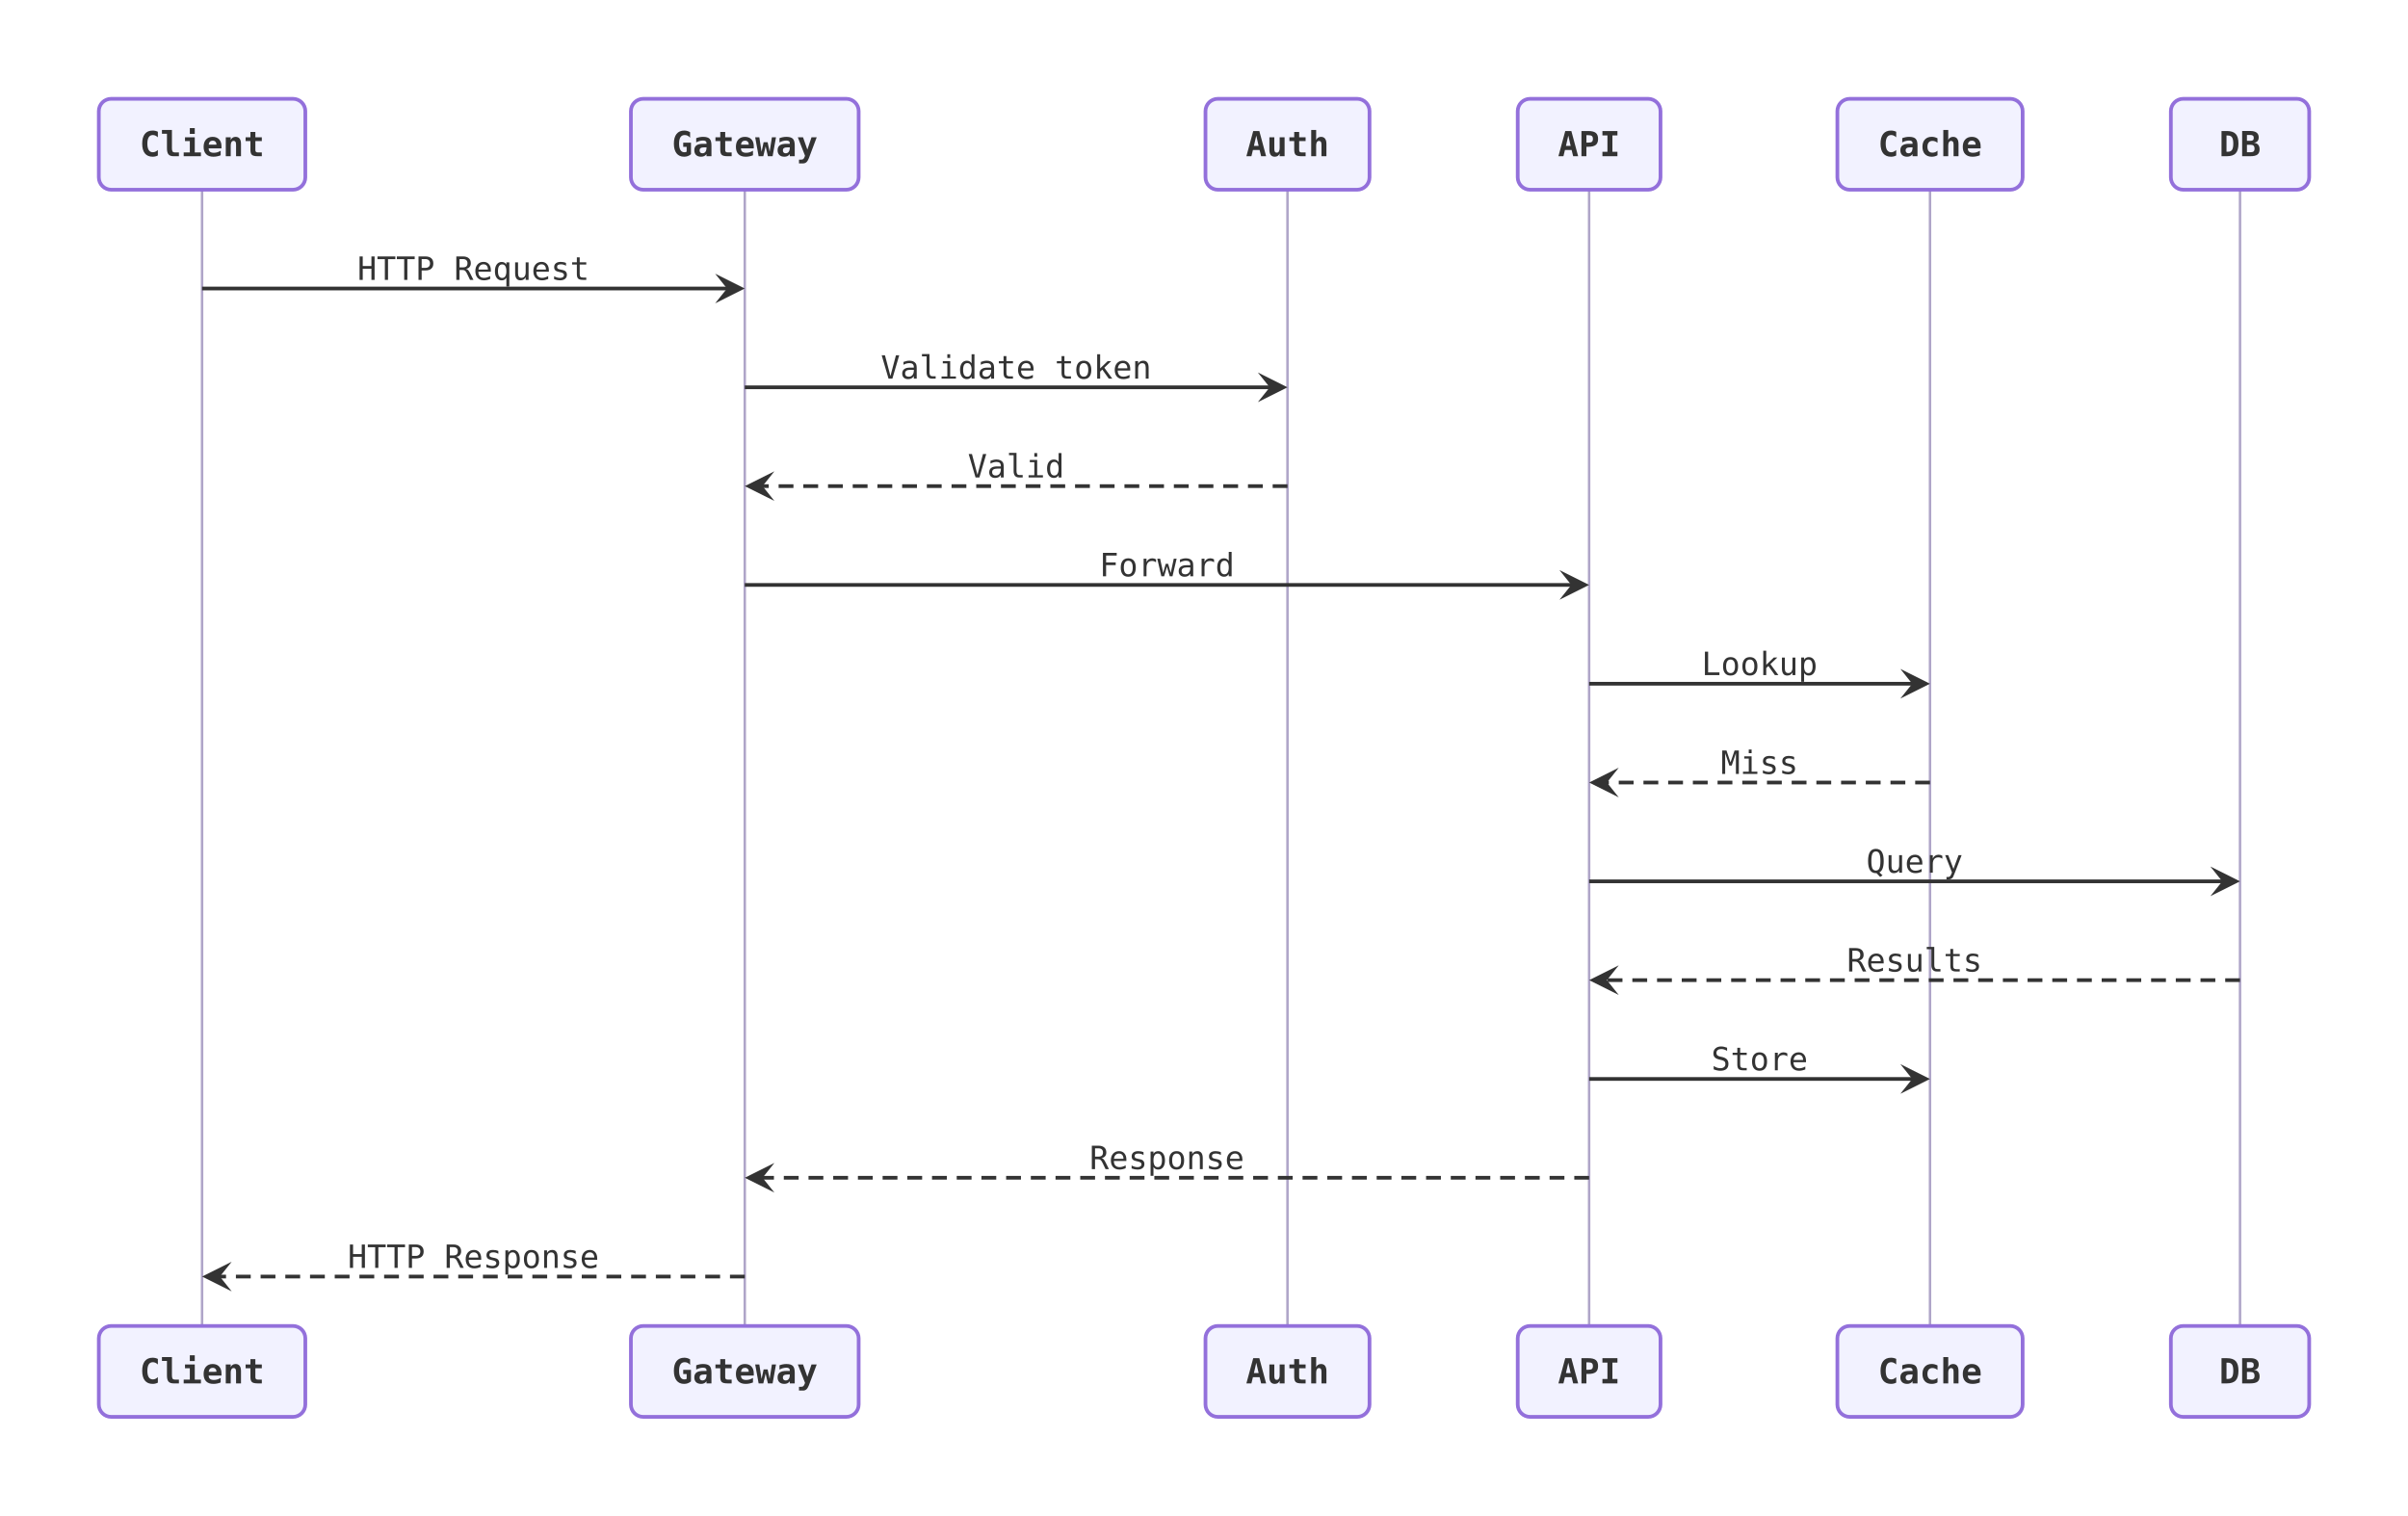
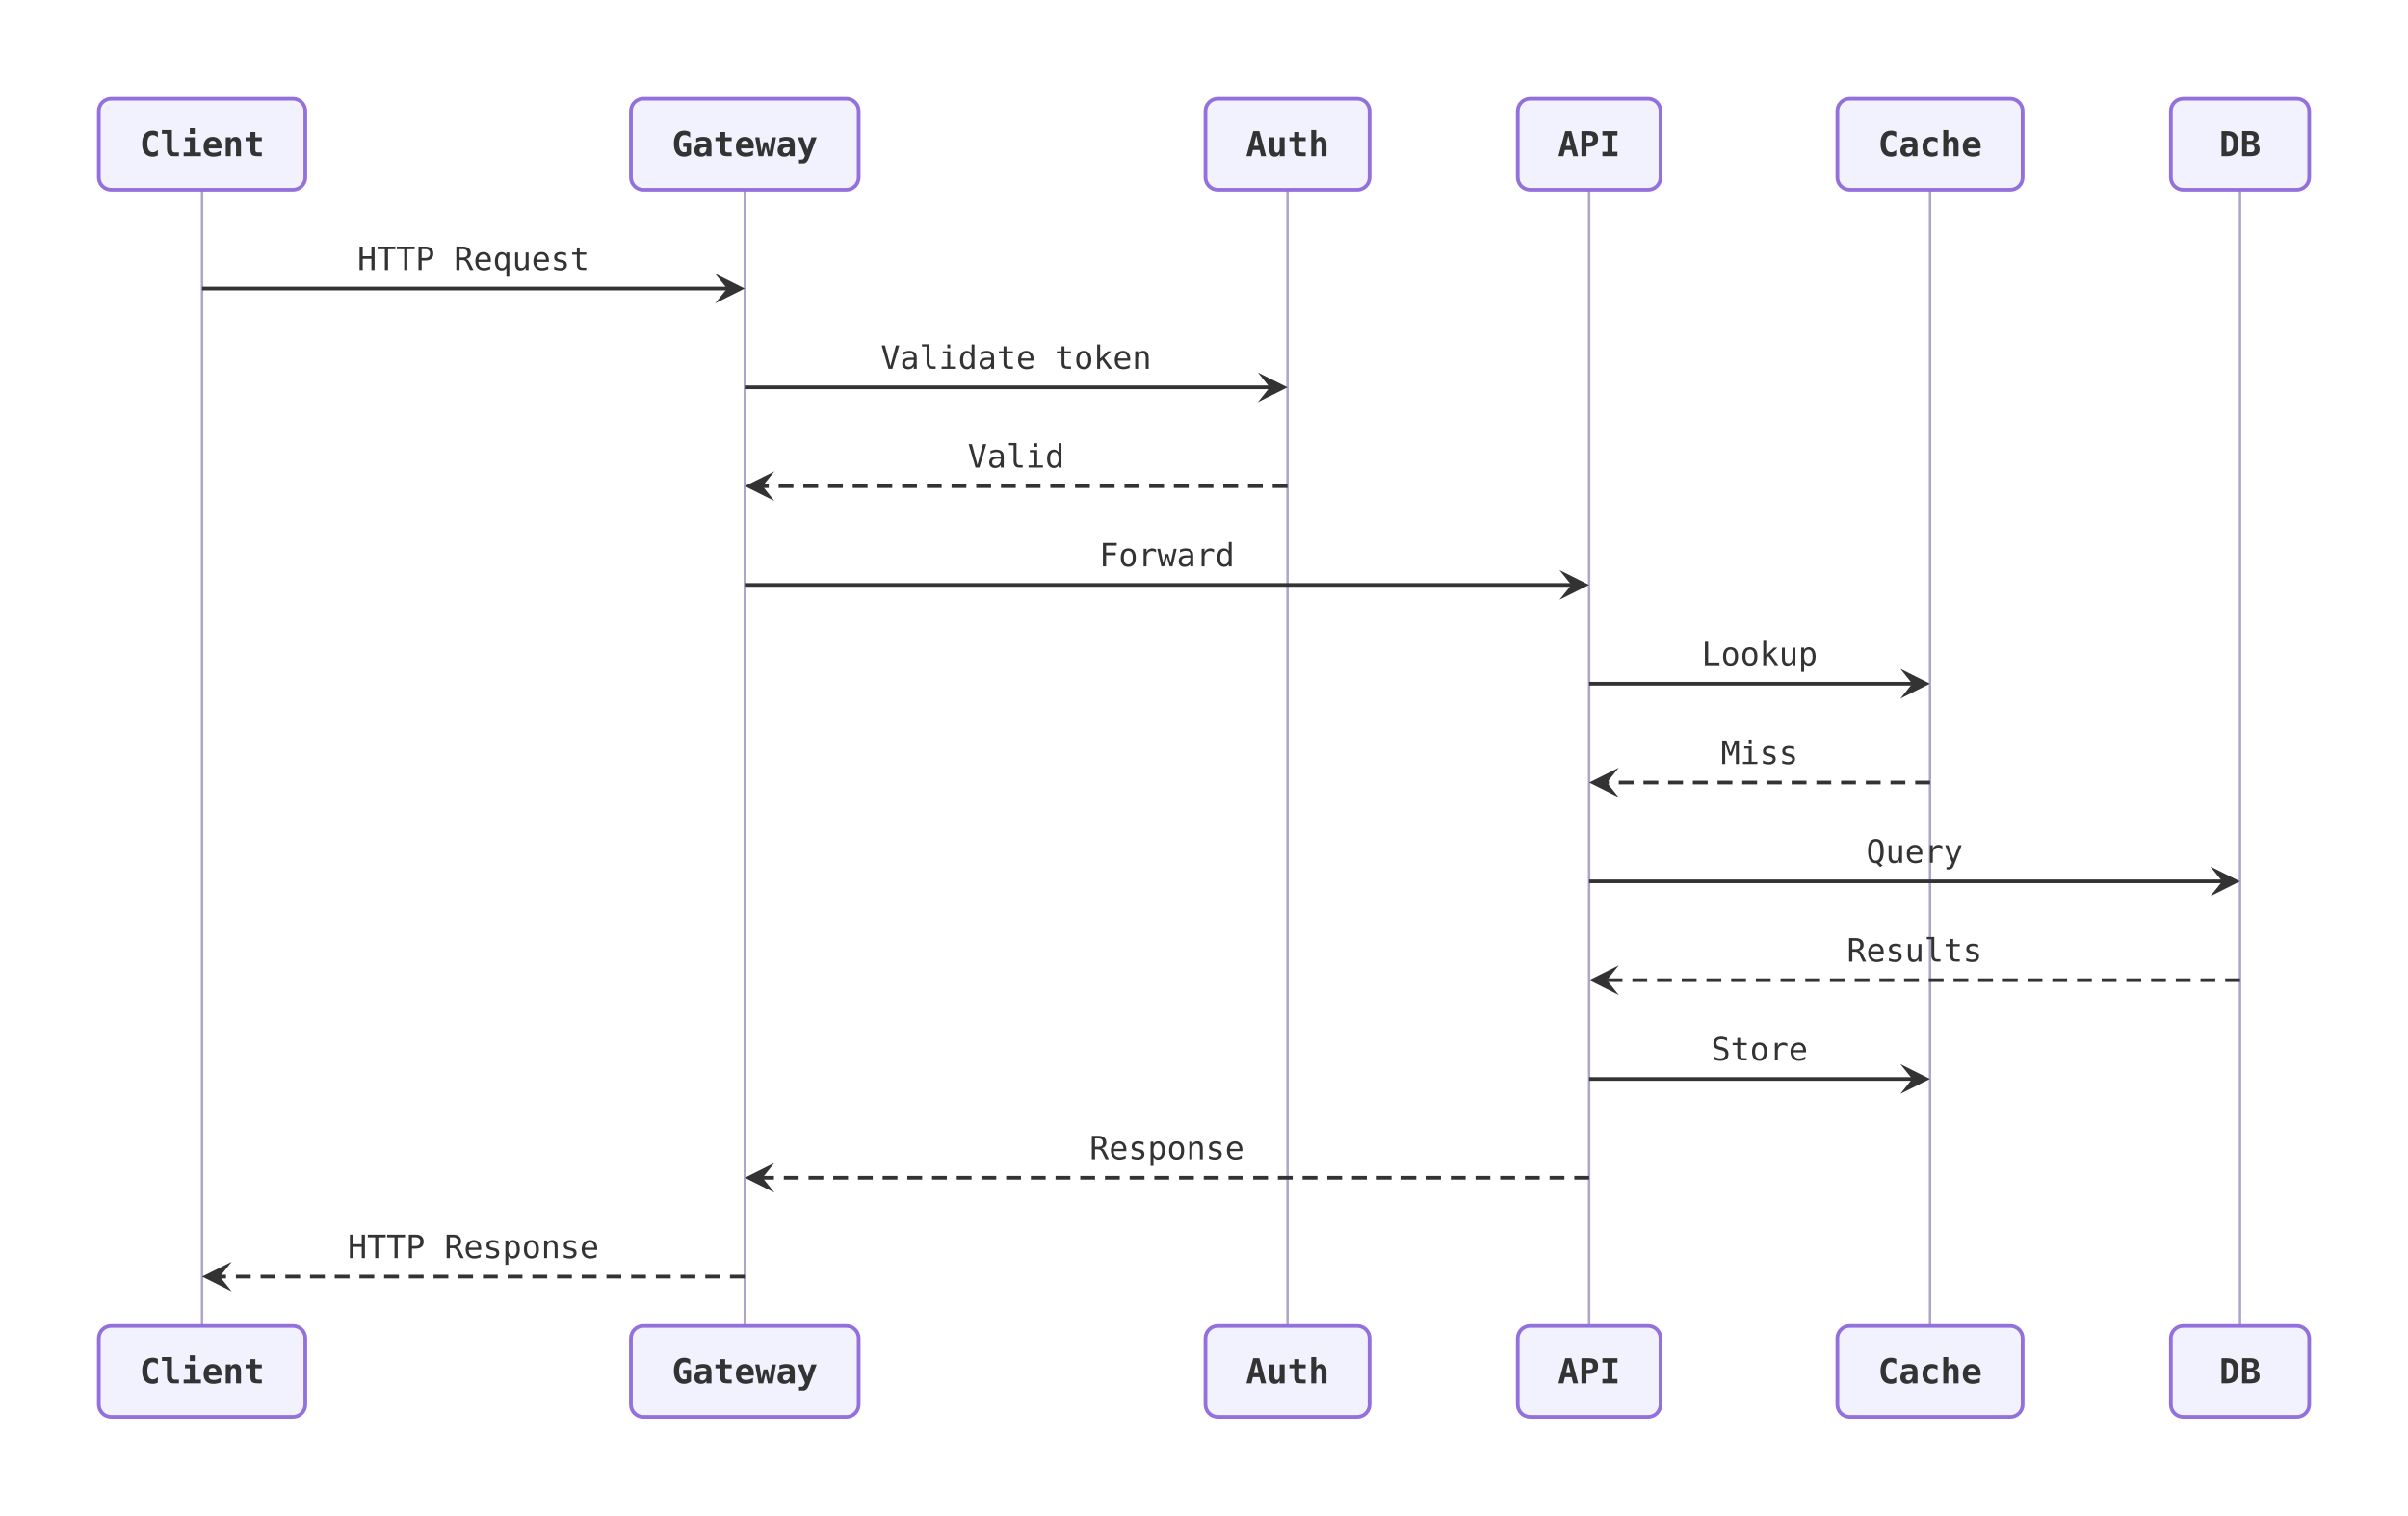
<svg xmlns="http://www.w3.org/2000/svg" viewBox="0 0 974.8 613.6" width="974.8" height="613.6">
  <defs>
    <marker id="arrow-point-333333" viewBox="0 0 10 10" refX="8" refY="5" markerWidth="8" markerHeight="8" orient="auto-start-reverse">
      <path d="M10 5 L0 10 L4 5 L0 0 Z" fill="#333333" />
    </marker>
  </defs>
  <g transform="translate(20, 20)">
    <path d="M61.8 56.8 L61.8 516.8" fill="none" stroke="#afa5c8" stroke-width="1" />
    <path d="M281.5 56.8 L281.5 516.8" fill="none" stroke="#afa5c8" stroke-width="1" />
    <path d="M501.2 56.8 L501.2 516.8" fill="none" stroke="#afa5c8" stroke-width="1" />
    <path d="M623.3 56.8 L623.3 516.8" fill="none" stroke="#afa5c8" stroke-width="1" />
    <path d="M761.3 56.8 L761.3 516.8" fill="none" stroke="#afa5c8" stroke-width="1" />
    <path d="M886.8 56.8 L886.8 516.8" fill="none" stroke="#afa5c8" stroke-width="1" />
    <path d="M61.8 96.8 L279.1 96.8" fill="none" stroke="#333333" stroke-width="1.5" marker-end="url(#arrow-point-333333)" />
-     <text x="171.65" y="88.8" text-anchor="middle" dominant-baseline="central" font-size="13px" font-family="'Intel One Mono', 'SF Mono', 'Cascadia Code', 'JetBrains Mono', 'Fira Code', 'Consolas', 'Menlo', monospace" fill="#333333">HTTP Request</text>
+     <text x="171.65" y="84.8" text-anchor="middle" dominant-baseline="central" font-size="13px" font-family="'Intel One Mono', 'SF Mono', 'Cascadia Code', 'JetBrains Mono', 'Fira Code', 'Consolas', 'Menlo', monospace" fill="#333333">HTTP Request</text>
    <path d="M281.5 136.8 L498.8 136.8" fill="none" stroke="#333333" stroke-width="1.5" marker-end="url(#arrow-point-333333)" />
-     <text x="391.35" y="128.8" text-anchor="middle" dominant-baseline="central" font-size="13px" font-family="'Intel One Mono', 'SF Mono', 'Cascadia Code', 'JetBrains Mono', 'Fira Code', 'Consolas', 'Menlo', monospace" fill="#333333">Validate token</text>
+     <text x="391.35" y="124.8" text-anchor="middle" dominant-baseline="central" font-size="13px" font-family="'Intel One Mono', 'SF Mono', 'Cascadia Code', 'JetBrains Mono', 'Fira Code', 'Consolas', 'Menlo', monospace" fill="#333333">Validate token</text>
    <path d="M501.2 176.8 L283.9 176.8" fill="none" stroke="#333333" stroke-width="1.5" stroke-dasharray="6 4" marker-end="url(#arrow-point-333333)" />
-     <text x="391.35" y="168.8" text-anchor="middle" dominant-baseline="central" font-size="13px" font-family="'Intel One Mono', 'SF Mono', 'Cascadia Code', 'JetBrains Mono', 'Fira Code', 'Consolas', 'Menlo', monospace" fill="#333333">Valid</text>
+     <text x="391.35" y="164.8" text-anchor="middle" dominant-baseline="central" font-size="13px" font-family="'Intel One Mono', 'SF Mono', 'Cascadia Code', 'JetBrains Mono', 'Fira Code', 'Consolas', 'Menlo', monospace" fill="#333333">Valid</text>
    <path d="M281.5 216.8 L620.9 216.8" fill="none" stroke="#333333" stroke-width="1.5" marker-end="url(#arrow-point-333333)" />
-     <text x="452.4" y="208.8" text-anchor="middle" dominant-baseline="central" font-size="13px" font-family="'Intel One Mono', 'SF Mono', 'Cascadia Code', 'JetBrains Mono', 'Fira Code', 'Consolas', 'Menlo', monospace" fill="#333333">Forward</text>
+     <text x="452.4" y="204.8" text-anchor="middle" dominant-baseline="central" font-size="13px" font-family="'Intel One Mono', 'SF Mono', 'Cascadia Code', 'JetBrains Mono', 'Fira Code', 'Consolas', 'Menlo', monospace" fill="#333333">Forward</text>
    <path d="M623.3 256.8 L758.9 256.8" fill="none" stroke="#333333" stroke-width="1.5" marker-end="url(#arrow-point-333333)" />
-     <text x="692.3" y="248.8" text-anchor="middle" dominant-baseline="central" font-size="13px" font-family="'Intel One Mono', 'SF Mono', 'Cascadia Code', 'JetBrains Mono', 'Fira Code', 'Consolas', 'Menlo', monospace" fill="#333333">Lookup</text>
+     <text x="692.3" y="244.8" text-anchor="middle" dominant-baseline="central" font-size="13px" font-family="'Intel One Mono', 'SF Mono', 'Cascadia Code', 'JetBrains Mono', 'Fira Code', 'Consolas', 'Menlo', monospace" fill="#333333">Lookup</text>
    <path d="M761.3 296.8 L625.7 296.8" fill="none" stroke="#333333" stroke-width="1.5" stroke-dasharray="6 4" marker-end="url(#arrow-point-333333)" />
-     <text x="692.3" y="288.8" text-anchor="middle" dominant-baseline="central" font-size="13px" font-family="'Intel One Mono', 'SF Mono', 'Cascadia Code', 'JetBrains Mono', 'Fira Code', 'Consolas', 'Menlo', monospace" fill="#333333">Miss</text>
+     <text x="692.3" y="284.8" text-anchor="middle" dominant-baseline="central" font-size="13px" font-family="'Intel One Mono', 'SF Mono', 'Cascadia Code', 'JetBrains Mono', 'Fira Code', 'Consolas', 'Menlo', monospace" fill="#333333">Miss</text>
    <path d="M623.3 336.8 L884.4 336.8" fill="none" stroke="#333333" stroke-width="1.5" marker-end="url(#arrow-point-333333)" />
-     <text x="755.05" y="328.8" text-anchor="middle" dominant-baseline="central" font-size="13px" font-family="'Intel One Mono', 'SF Mono', 'Cascadia Code', 'JetBrains Mono', 'Fira Code', 'Consolas', 'Menlo', monospace" fill="#333333">Query</text>
+     <text x="755.05" y="324.8" text-anchor="middle" dominant-baseline="central" font-size="13px" font-family="'Intel One Mono', 'SF Mono', 'Cascadia Code', 'JetBrains Mono', 'Fira Code', 'Consolas', 'Menlo', monospace" fill="#333333">Query</text>
    <path d="M886.8 376.8 L625.7 376.8" fill="none" stroke="#333333" stroke-width="1.5" stroke-dasharray="6 4" marker-end="url(#arrow-point-333333)" />
-     <text x="755.05" y="368.8" text-anchor="middle" dominant-baseline="central" font-size="13px" font-family="'Intel One Mono', 'SF Mono', 'Cascadia Code', 'JetBrains Mono', 'Fira Code', 'Consolas', 'Menlo', monospace" fill="#333333">Results</text>
+     <text x="755.05" y="364.8" text-anchor="middle" dominant-baseline="central" font-size="13px" font-family="'Intel One Mono', 'SF Mono', 'Cascadia Code', 'JetBrains Mono', 'Fira Code', 'Consolas', 'Menlo', monospace" fill="#333333">Results</text>
    <path d="M623.3 416.8 L758.9 416.8" fill="none" stroke="#333333" stroke-width="1.5" marker-end="url(#arrow-point-333333)" />
-     <text x="692.3" y="408.8" text-anchor="middle" dominant-baseline="central" font-size="13px" font-family="'Intel One Mono', 'SF Mono', 'Cascadia Code', 'JetBrains Mono', 'Fira Code', 'Consolas', 'Menlo', monospace" fill="#333333">Store</text>
+     <text x="692.3" y="404.8" text-anchor="middle" dominant-baseline="central" font-size="13px" font-family="'Intel One Mono', 'SF Mono', 'Cascadia Code', 'JetBrains Mono', 'Fira Code', 'Consolas', 'Menlo', monospace" fill="#333333">Store</text>
    <path d="M623.3 456.8 L283.9 456.8" fill="none" stroke="#333333" stroke-width="1.5" stroke-dasharray="6 4" marker-end="url(#arrow-point-333333)" />
-     <text x="452.4" y="448.8" text-anchor="middle" dominant-baseline="central" font-size="13px" font-family="'Intel One Mono', 'SF Mono', 'Cascadia Code', 'JetBrains Mono', 'Fira Code', 'Consolas', 'Menlo', monospace" fill="#333333">Response</text>
+     <text x="452.4" y="444.8" text-anchor="middle" dominant-baseline="central" font-size="13px" font-family="'Intel One Mono', 'SF Mono', 'Cascadia Code', 'JetBrains Mono', 'Fira Code', 'Consolas', 'Menlo', monospace" fill="#333333">Response</text>
    <path d="M281.5 496.8 L64.2 496.8" fill="none" stroke="#333333" stroke-width="1.5" stroke-dasharray="6 4" marker-end="url(#arrow-point-333333)" />
-     <text x="171.65" y="488.8" text-anchor="middle" dominant-baseline="central" font-size="13px" font-family="'Intel One Mono', 'SF Mono', 'Cascadia Code', 'JetBrains Mono', 'Fira Code', 'Consolas', 'Menlo', monospace" fill="#333333">HTTP Response</text>
+     <text x="171.65" y="484.8" text-anchor="middle" dominant-baseline="central" font-size="13px" font-family="'Intel One Mono', 'SF Mono', 'Cascadia Code', 'JetBrains Mono', 'Fira Code', 'Consolas', 'Menlo', monospace" fill="#333333">HTTP Response</text>
    <rect x="20" y="20" width="83.6" height="36.8" rx="5" ry="5" fill="#ececffb2" stroke="#9370db" stroke-width="1.5" />
    <text x="61.8" y="38.4" text-anchor="middle" dominant-baseline="central" font-size="14px" font-family="'Intel One Mono', 'SF Mono', 'Cascadia Code', 'JetBrains Mono', 'Fira Code', 'Consolas', 'Menlo', monospace" fill="#333333" font-weight="bold">Client</text>
    <rect x="235.4" y="20" width="92.2" height="36.8" rx="5" ry="5" fill="#ececffb2" stroke="#9370db" stroke-width="1.5" />
    <text x="281.5" y="38.4" text-anchor="middle" dominant-baseline="central" font-size="14px" font-family="'Intel One Mono', 'SF Mono', 'Cascadia Code', 'JetBrains Mono', 'Fira Code', 'Consolas', 'Menlo', monospace" fill="#333333" font-weight="bold">Gateway</text>
    <rect x="468" y="20" width="66.4" height="36.8" rx="5" ry="5" fill="#ececffb2" stroke="#9370db" stroke-width="1.5" />
    <text x="501.2" y="38.4" text-anchor="middle" dominant-baseline="central" font-size="14px" font-family="'Intel One Mono', 'SF Mono', 'Cascadia Code', 'JetBrains Mono', 'Fira Code', 'Consolas', 'Menlo', monospace" fill="#333333" font-weight="bold">Auth</text>
    <rect x="594.4" y="20" width="57.8" height="36.8" rx="5" ry="5" fill="#ececffb2" stroke="#9370db" stroke-width="1.5" />
    <text x="623.3" y="38.4" text-anchor="middle" dominant-baseline="central" font-size="14px" font-family="'Intel One Mono', 'SF Mono', 'Cascadia Code', 'JetBrains Mono', 'Fira Code', 'Consolas', 'Menlo', monospace" fill="#333333" font-weight="bold">API</text>
    <rect x="723.8" y="20" width="75" height="36.8" rx="5" ry="5" fill="#ececffb2" stroke="#9370db" stroke-width="1.5" />
    <text x="761.3" y="38.4" text-anchor="middle" dominant-baseline="central" font-size="14px" font-family="'Intel One Mono', 'SF Mono', 'Cascadia Code', 'JetBrains Mono', 'Fira Code', 'Consolas', 'Menlo', monospace" fill="#333333" font-weight="bold">Cache</text>
    <rect x="858.8" y="20" width="56" height="36.8" rx="5" ry="5" fill="#ececffb2" stroke="#9370db" stroke-width="1.5" />
    <text x="886.8" y="38.4" text-anchor="middle" dominant-baseline="central" font-size="14px" font-family="'Intel One Mono', 'SF Mono', 'Cascadia Code', 'JetBrains Mono', 'Fira Code', 'Consolas', 'Menlo', monospace" fill="#333333" font-weight="bold">DB</text>
    <rect x="20" y="516.8" width="83.6" height="36.8" rx="5" ry="5" fill="#ececffb2" stroke="#9370db" stroke-width="1.5" />
    <text x="61.8" y="535.2" text-anchor="middle" dominant-baseline="central" font-size="14px" font-family="'Intel One Mono', 'SF Mono', 'Cascadia Code', 'JetBrains Mono', 'Fira Code', 'Consolas', 'Menlo', monospace" fill="#333333" font-weight="bold">Client</text>
    <rect x="235.4" y="516.8" width="92.2" height="36.8" rx="5" ry="5" fill="#ececffb2" stroke="#9370db" stroke-width="1.5" />
    <text x="281.5" y="535.2" text-anchor="middle" dominant-baseline="central" font-size="14px" font-family="'Intel One Mono', 'SF Mono', 'Cascadia Code', 'JetBrains Mono', 'Fira Code', 'Consolas', 'Menlo', monospace" fill="#333333" font-weight="bold">Gateway</text>
    <rect x="468" y="516.8" width="66.4" height="36.8" rx="5" ry="5" fill="#ececffb2" stroke="#9370db" stroke-width="1.5" />
    <text x="501.2" y="535.2" text-anchor="middle" dominant-baseline="central" font-size="14px" font-family="'Intel One Mono', 'SF Mono', 'Cascadia Code', 'JetBrains Mono', 'Fira Code', 'Consolas', 'Menlo', monospace" fill="#333333" font-weight="bold">Auth</text>
    <rect x="594.4" y="516.8" width="57.8" height="36.8" rx="5" ry="5" fill="#ececffb2" stroke="#9370db" stroke-width="1.5" />
    <text x="623.3" y="535.2" text-anchor="middle" dominant-baseline="central" font-size="14px" font-family="'Intel One Mono', 'SF Mono', 'Cascadia Code', 'JetBrains Mono', 'Fira Code', 'Consolas', 'Menlo', monospace" fill="#333333" font-weight="bold">API</text>
    <rect x="723.8" y="516.8" width="75" height="36.8" rx="5" ry="5" fill="#ececffb2" stroke="#9370db" stroke-width="1.5" />
    <text x="761.3" y="535.2" text-anchor="middle" dominant-baseline="central" font-size="14px" font-family="'Intel One Mono', 'SF Mono', 'Cascadia Code', 'JetBrains Mono', 'Fira Code', 'Consolas', 'Menlo', monospace" fill="#333333" font-weight="bold">Cache</text>
    <rect x="858.8" y="516.8" width="56" height="36.8" rx="5" ry="5" fill="#ececffb2" stroke="#9370db" stroke-width="1.5" />
    <text x="886.8" y="535.2" text-anchor="middle" dominant-baseline="central" font-size="14px" font-family="'Intel One Mono', 'SF Mono', 'Cascadia Code', 'JetBrains Mono', 'Fira Code', 'Consolas', 'Menlo', monospace" fill="#333333" font-weight="bold">DB</text>
  </g>
</svg>
